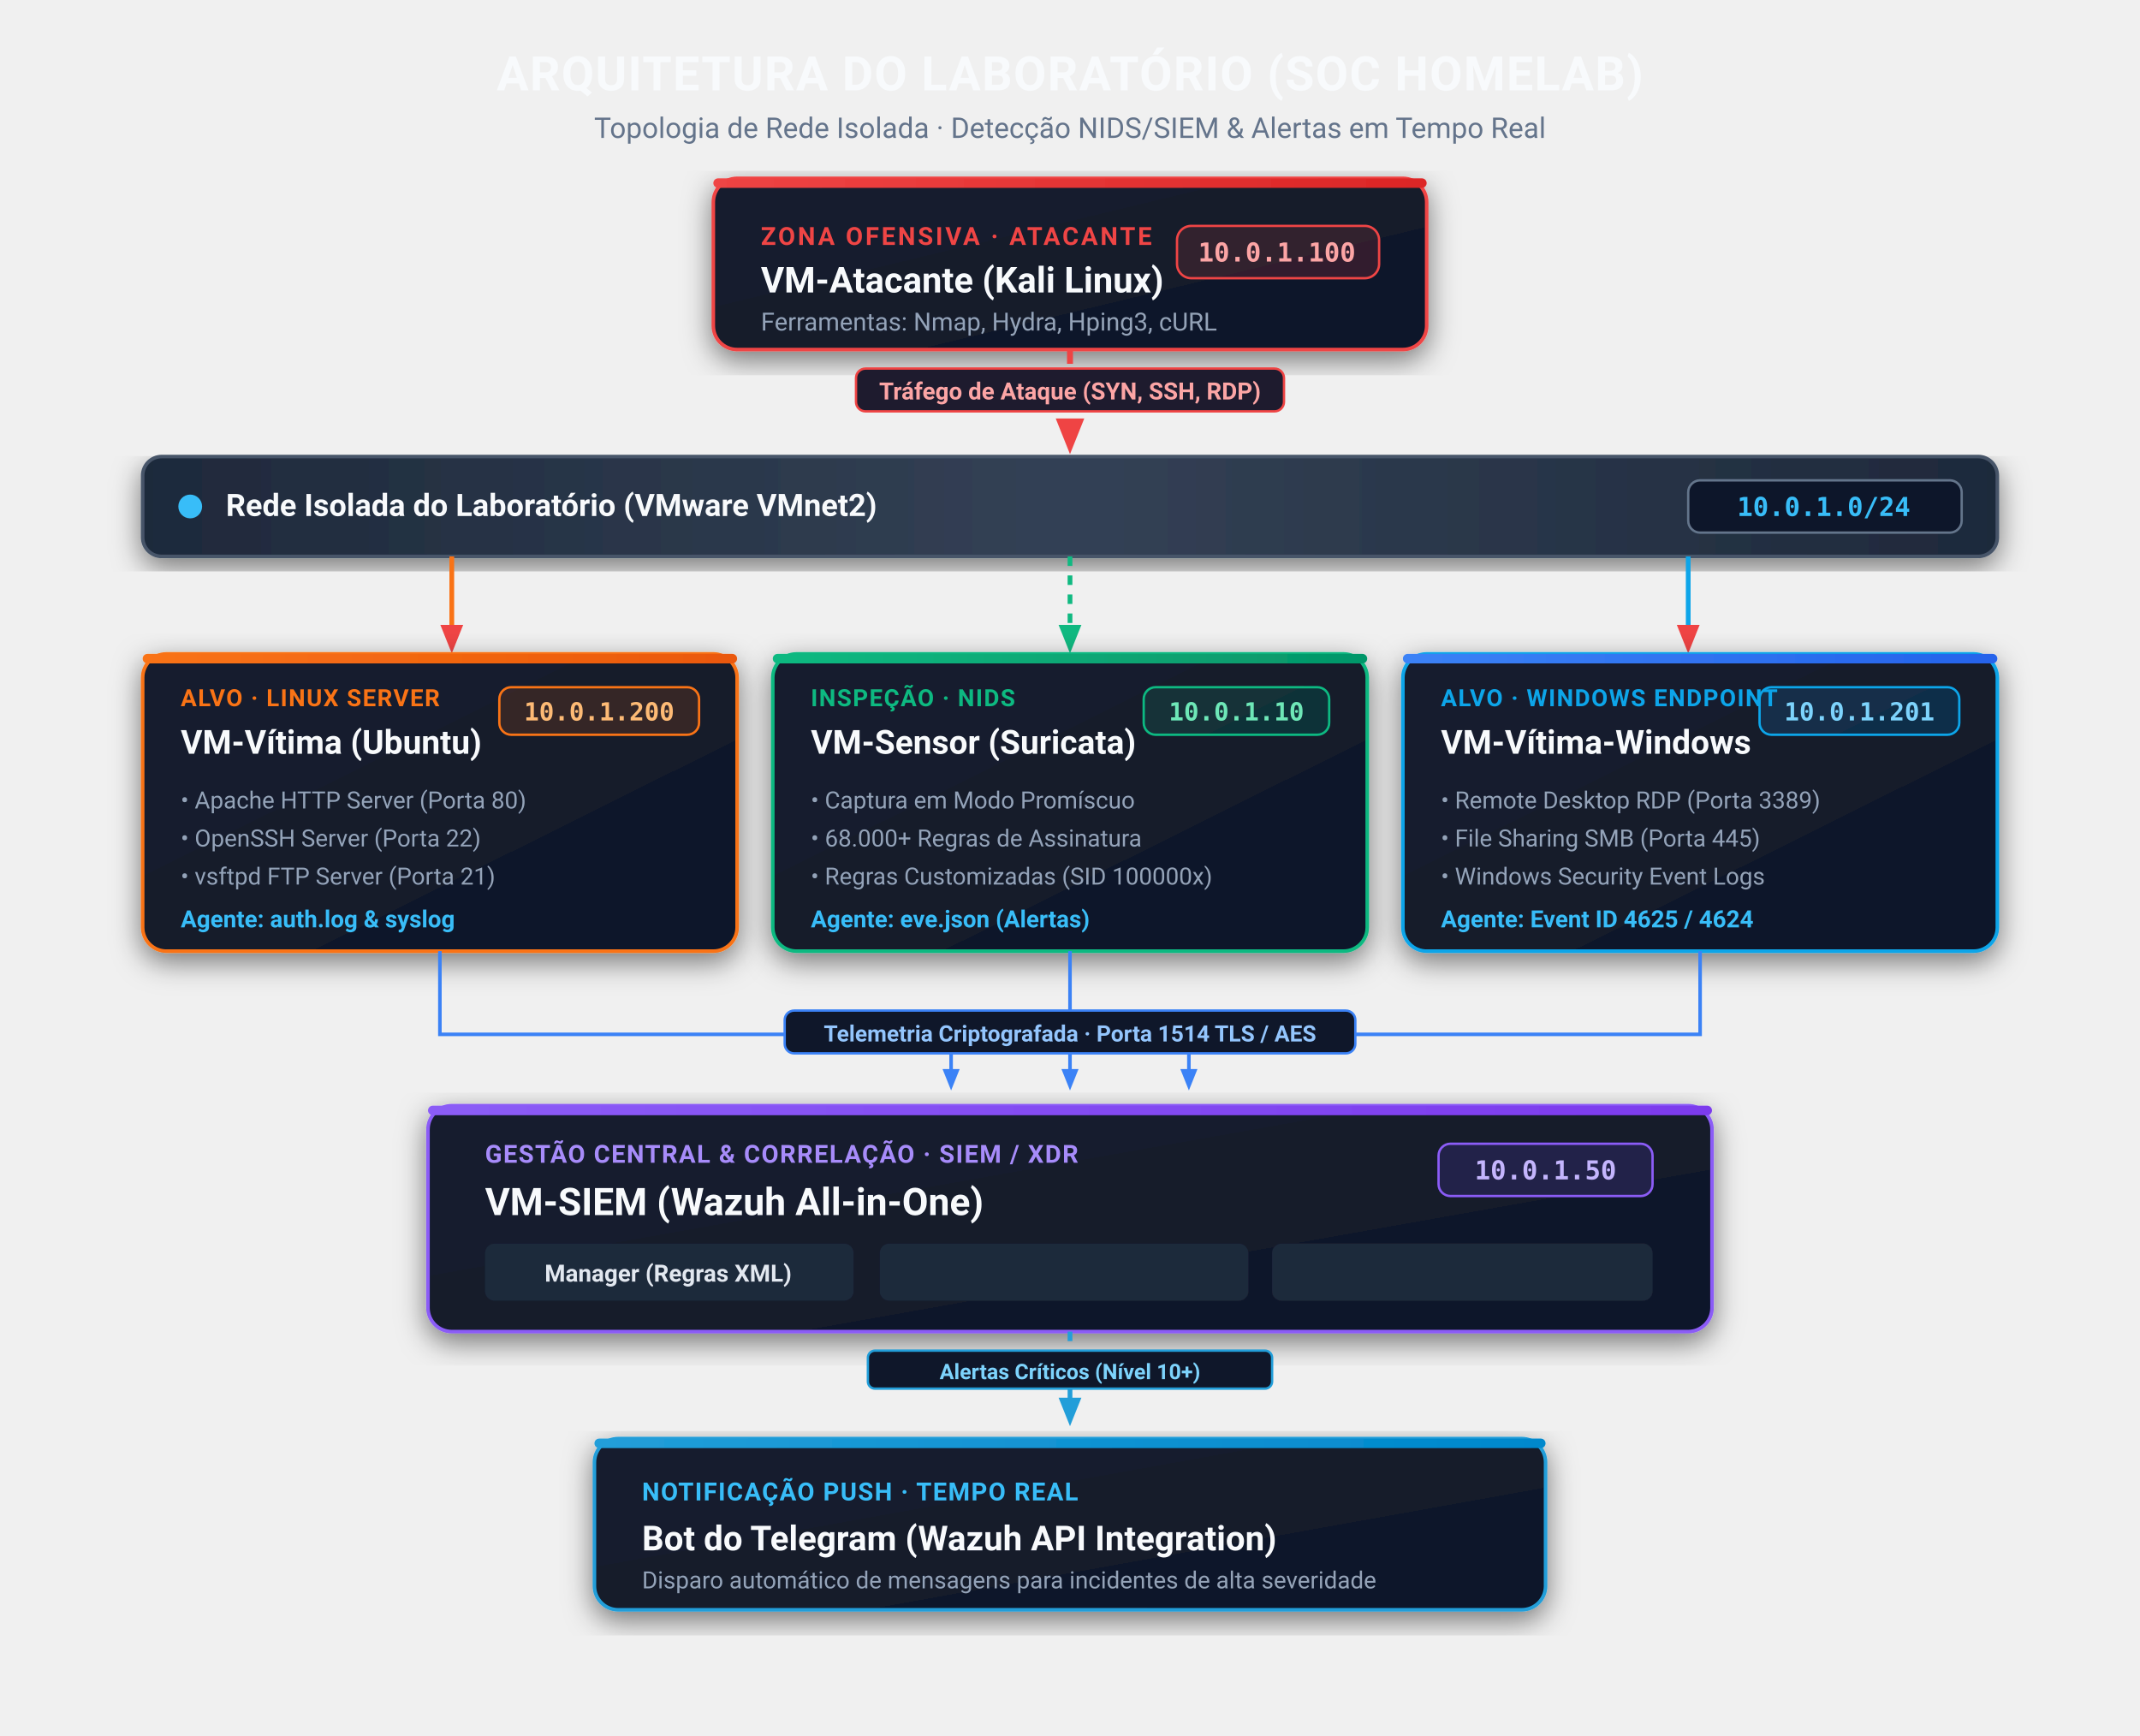
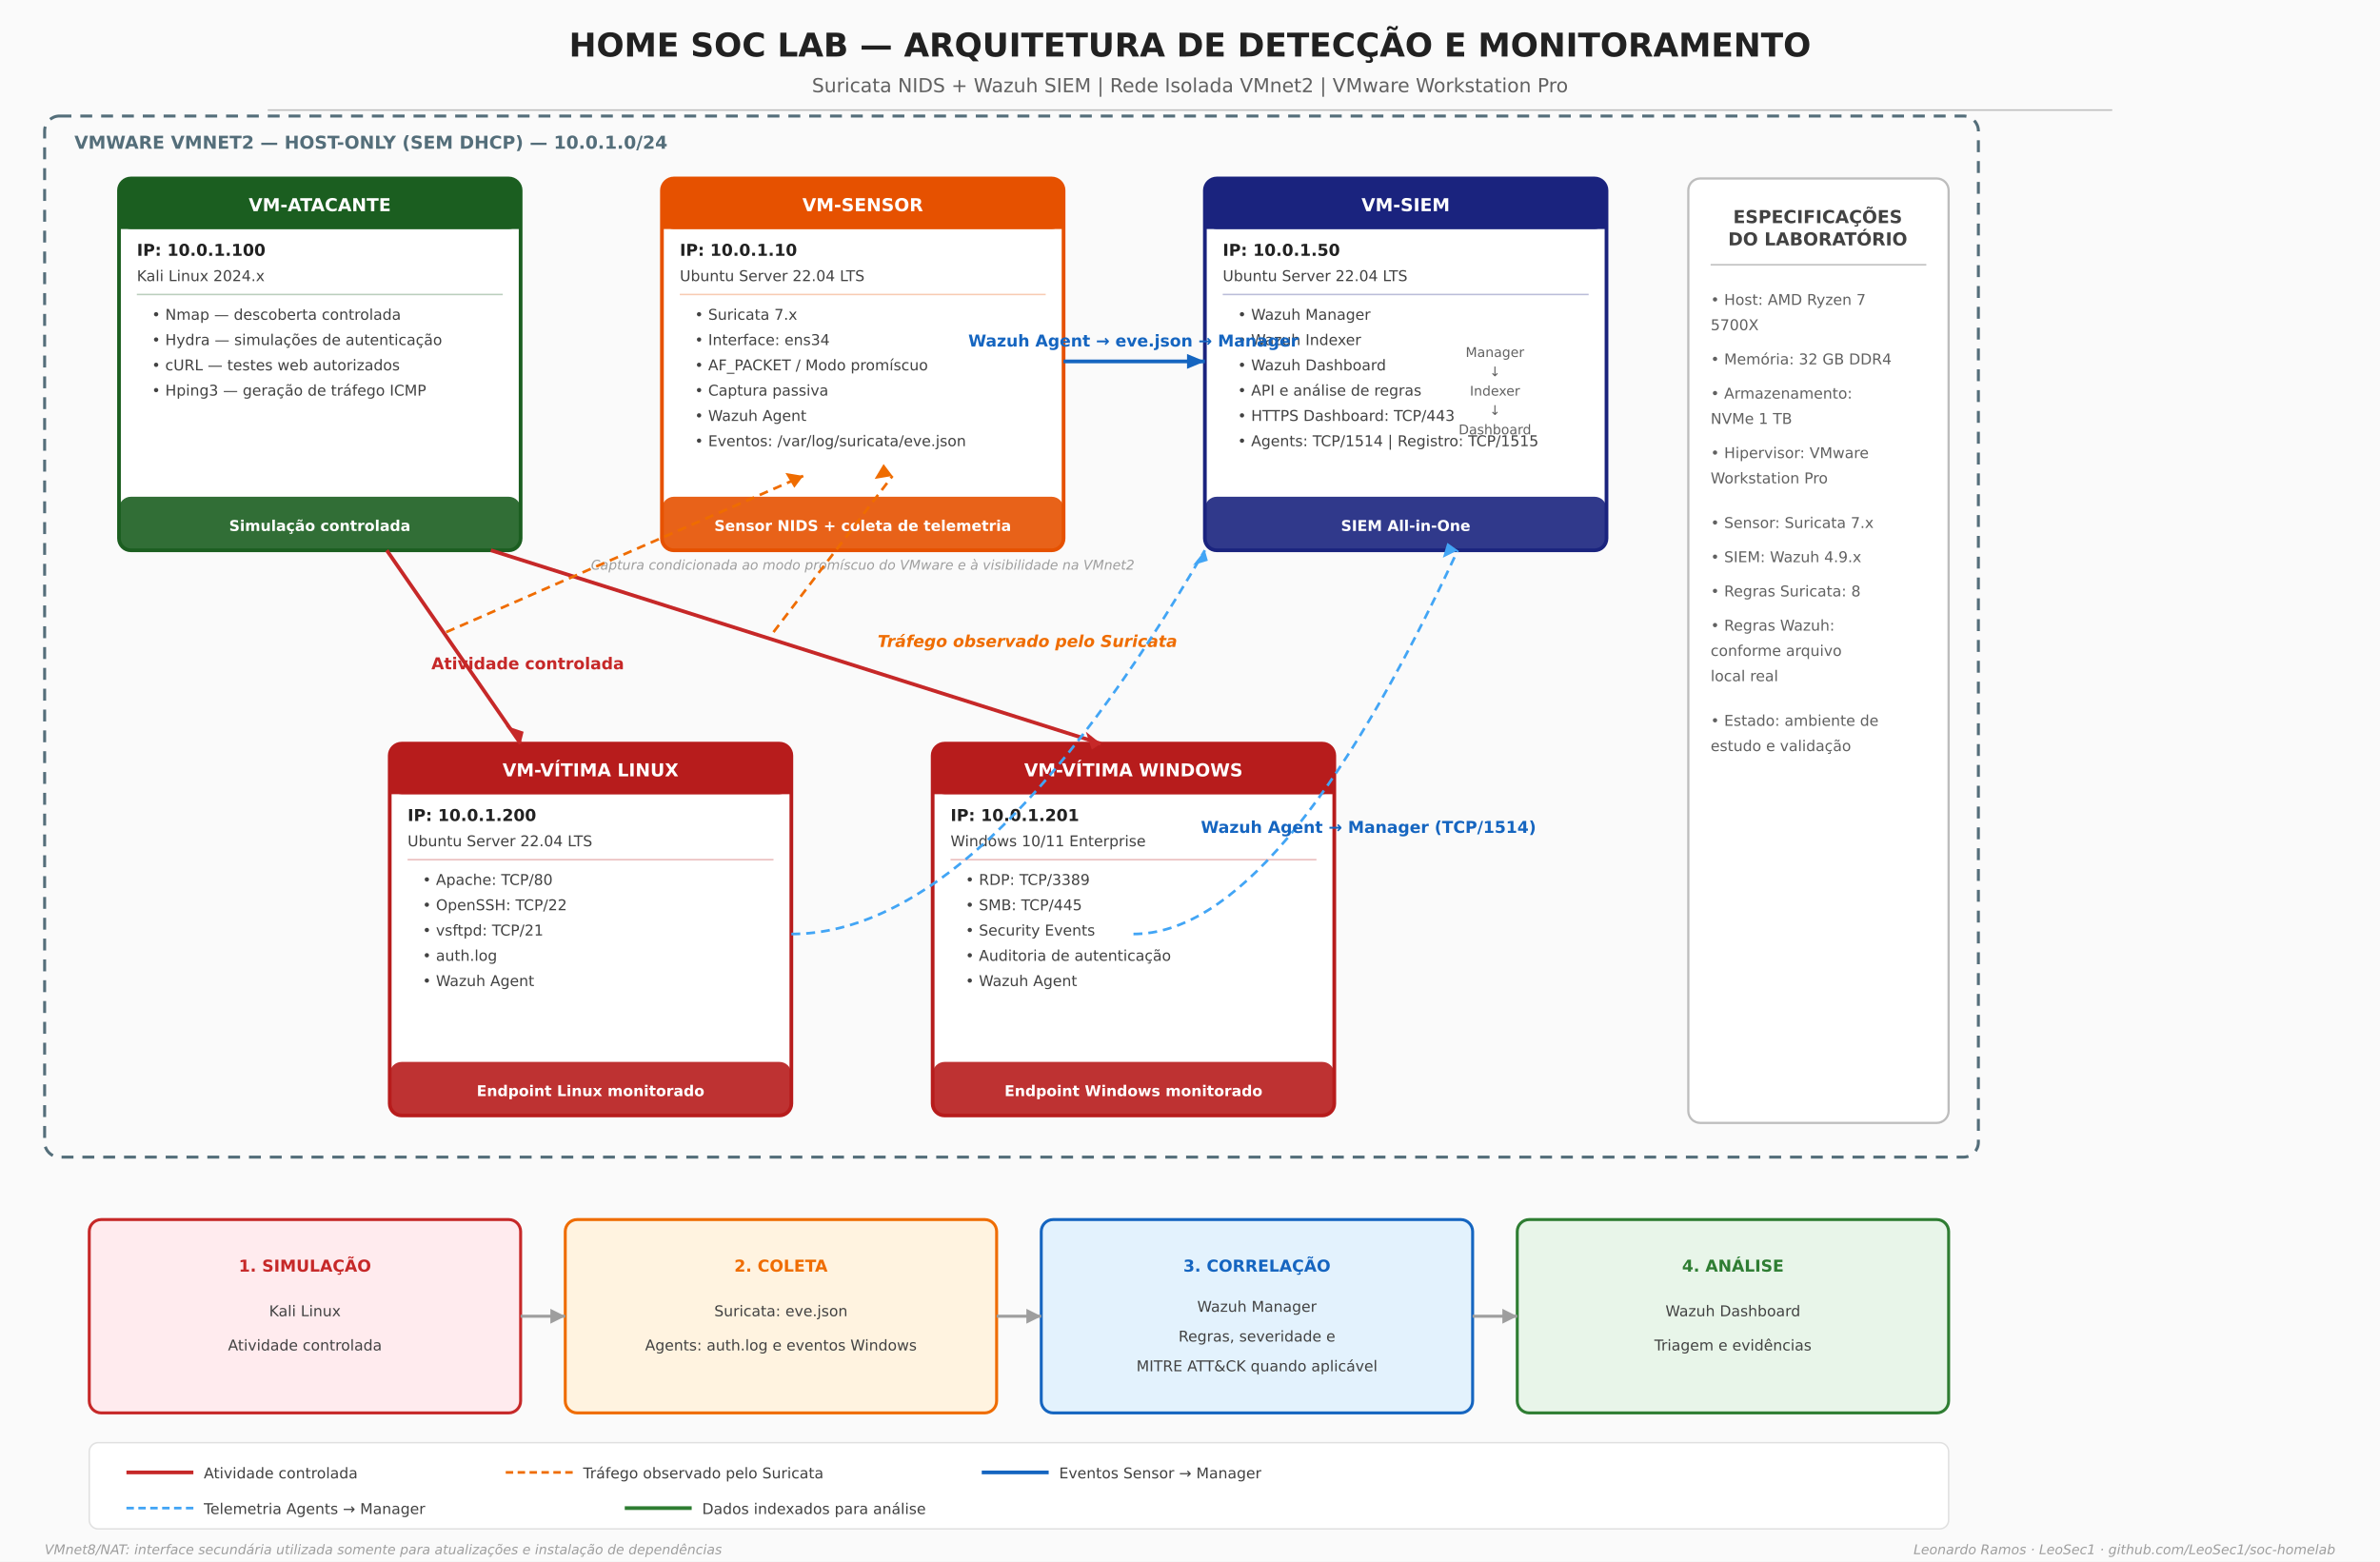
- <svg xmlns="http://www.w3.org/2000/svg" viewBox="0 0 900 730" width="100%" height="100%" style="background:#0b0f19; font-family:-apple-system, BlinkMacSystemFont, 'Segoe UI', Roboto, Helvetica, Arial, sans-serif;">
+ <svg xmlns="http://www.w3.org/2000/svg" width="1600" height="1050" viewBox="0 0 1600 1050">
  <defs>
-     <linearGradient id="cardBg" x1="0%" y1="0%" x2="100%" y2="100%">
-       <stop offset="0%" stop-color="#161e2e" />
-       <stop offset="100%" stop-color="#0f172a" />
-     </linearGradient>
-     <linearGradient id="redGrad" x1="0%" y1="0%" x2="100%" y2="0%">
-       <stop offset="0%" stop-color="#ef4444" />
-       <stop offset="100%" stop-color="#dc2626" />
-     </linearGradient>
-     <linearGradient id="blueGrad" x1="0%" y1="0%" x2="100%" y2="0%">
-       <stop offset="0%" stop-color="#3b82f6" />
-       <stop offset="100%" stop-color="#2563eb" />
-     </linearGradient>
-     <linearGradient id="purpleGrad" x1="0%" y1="0%" x2="100%" y2="0%">
-       <stop offset="0%" stop-color="#8b5cf6" />
-       <stop offset="100%" stop-color="#7c3aed" />
-     </linearGradient>
-     <linearGradient id="greenGrad" x1="0%" y1="0%" x2="100%" y2="0%">
-       <stop offset="0%" stop-color="#10b981" />
-       <stop offset="100%" stop-color="#059669" />
-     </linearGradient>
-     <linearGradient id="orangeGrad" x1="0%" y1="0%" x2="100%" y2="0%">
-       <stop offset="0%" stop-color="#f97316" />
-       <stop offset="100%" stop-color="#ea580c" />
-     </linearGradient>
-     <linearGradient id="telegramGrad" x1="0%" y1="0%" x2="100%" y2="0%">
-       <stop offset="0%" stop-color="#229ED9" />
-       <stop offset="100%" stop-color="#0088cc" />
-     </linearGradient>
-     <linearGradient id="netBus" x1="0%" y1="0%" x2="100%" y2="0%">
-       <stop offset="0%" stop-color="#1e293b" />
-       <stop offset="50%" stop-color="#334155" />
-       <stop offset="100%" stop-color="#1e293b" />
-     </linearGradient>
-     <filter id="shadow" x="-10%" y="-10%" width="120%" height="125%">
-       <feDropShadow dx="0" dy="4" stdDeviation="6" flood-color="#000000" flood-opacity="0.5" />
-     </filter>
-     <marker id="arrowRed" viewBox="0 0 10 10" refX="6" refY="5" markerWidth="6" markerHeight="6" orient="auto-start-reverse">
-       <path d="M 0 1 L 10 5 L 0 9 z" fill="#ef4444" />
-     </marker>
-     <marker id="arrowBlue" viewBox="0 0 10 10" refX="6" refY="5" markerWidth="6" markerHeight="6" orient="auto-start-reverse">
-       <path d="M 0 1 L 10 5 L 0 9 z" fill="#3b82f6" />
-     </marker>
-     <marker id="arrowGreen" viewBox="0 0 10 10" refX="6" refY="5" markerWidth="6" markerHeight="6" orient="auto-start-reverse">
-       <path d="M 0 1 L 10 5 L 0 9 z" fill="#10b981" />
-     </marker>
-     <marker id="arrowTelegram" viewBox="0 0 10 10" refX="6" refY="5" markerWidth="6" markerHeight="6" orient="auto-start-reverse">
-       <path d="M 0 1 L 10 5 L 0 9 z" fill="#229ED9" />
-     </marker>
+     <style>
+       text { font-family: "Segoe UI", "DejaVu Sans", Arial, sans-serif; }
+       .title { font-size: 22px; font-weight: 700; fill: #212121; }
+       .subtitle { font-size: 13px; fill: #616161; }
+       .vm-title { font-size: 12px; font-weight: 700; fill: #ffffff; }
+       .vm-body { font-size: 11px; fill: #212121; }
+       .vm-body-sm { font-size: 10px; fill: #424242; }
+       .vm-footer { font-size: 10px; font-weight: 600; fill: #ffffff; }
+       .label { font-size: 11px; font-weight: 600; }
+       .label-sm { font-size: 10px; }
+       .label-xs { font-size: 9px; fill: #757575; }
+       .legend-text { font-size: 10px; fill: #424242; }
+       .spec-title { font-size: 12px; font-weight: 700; fill: #424242; }
+       .spec-body { font-size: 10px; fill: #616161; }
+       .footer-text { font-size: 9px; fill: #9e9e9e; font-style: italic; }
+       .card-title { font-size: 11px; font-weight: 700; }
+       .card-body { font-size: 10px; fill: #424242; }
+       .note { font-size: 9px; fill: #9e9e9e; font-style: italic; }
+     </style>
  </defs>
-   <text x="450" y="38" text-anchor="middle" fill="#f8fafc" font-size="20" font-weight="700" letter-spacing="0.5">ARQUITETURA DO LABORATÓRIO (SOC HOMELAB)</text>
-   <text x="450" y="58" text-anchor="middle" fill="#64748b" font-size="12">Topologia de Rede Isolada · Detecção NIDS/SIEM &amp; Alertas em Tempo Real</text>
-   <g transform="translate(300, 75)" filter="url(#shadow)">
-     <rect width="300" height="72" rx="10" fill="url(#cardBg)" stroke="#ef4444" stroke-width="1.5" />
-     <rect x="0" y="0" width="300" height="4" rx="2" fill="url(#redGrad)" />
-     <text x="20" y="28" fill="#ef4444" font-size="10.5" font-weight="700" letter-spacing="1">ZONA OFENSIVA · ATACANTE</text>
-     <text x="20" y="48" fill="#f8fafc" font-size="15" font-weight="700">VM-Atacante (Kali Linux)</text>
-     <rect x="195" y="20" width="85" height="22" rx="6" fill="#ef4444" fill-opacity="0.15" stroke="#ef4444" stroke-width="1" />
-     <text x="237" y="35" text-anchor="middle" fill="#fca5a5" font-size="11" font-family="monospace" font-weight="600">10.0.1.100</text>
-     <text x="20" y="64" fill="#94a3b8" font-size="10.5">Ferramentas: Nmap, Hydra, Hping3, cURL</text>
+   <rect width="1600" height="1050" fill="#fafafa" />
+   <text x="800" y="38" text-anchor="middle" class="title">HOME SOC LAB — ARQUITETURA DE DETECÇÃO E MONITORAMENTO</text>
+   <text x="800" y="62" text-anchor="middle" class="subtitle">Suricata NIDS + Wazuh SIEM | Rede Isolada VMnet2 | VMware Workstation Pro</text>
+   <line x1="180" y1="74" x2="1420" y2="74" stroke="#bdbdbd" stroke-width="1" />
+   <rect x="30" y="78" width="1300" height="700" rx="10" ry="10" fill="none" stroke="#546e7a" stroke-width="2" stroke-dasharray="8,6" />
+   <text x="50" y="100" font-size="12" font-weight="700" fill="#546e7a">VMWARE VMNET2 — HOST-ONLY (SEM DHCP) — 10.0.1.0/24</text>
+   <g id="vm-atacante">
+     <rect x="80" y="120" width="270" height="250" rx="8" ry="8" fill="#ffffff" stroke="#1b5e20" stroke-width="2.5" />
+     <rect x="80" y="120" width="270" height="34" rx="8" ry="8" fill="#1b5e20" />
+     <rect x="80" y="146" width="270" height="8" fill="#1b5e20" />
+     <text x="215" y="142" text-anchor="middle" class="vm-title">VM-ATACANTE</text>
+     <text x="92" y="172" class="vm-body" font-weight="700">IP: 10.0.1.100</text>
+     <text x="92" y="189" class="vm-body-sm">Kali Linux 2024.x</text>
+     <line x1="92" y1="198" x2="338" y2="198" stroke="#1b5e20" stroke-width="1" opacity="0.3" />
+     <text x="102" y="215" class="vm-body-sm">• Nmap — descoberta controlada</text>
+     <text x="102" y="232" class="vm-body-sm">• Hydra — simulações de autenticação</text>
+     <text x="102" y="249" class="vm-body-sm">• cURL — testes web autorizados</text>
+     <text x="102" y="266" class="vm-body-sm">• Hping3 — geração de tráfego ICMP</text>
+     <rect x="80" y="334" width="270" height="36" rx="8" ry="8" fill="#1b5e20" opacity="0.9" />
+     <text x="215" y="357" text-anchor="middle" class="vm-footer">Simulação controlada</text>
  </g>
-   <path d="M 450 147 L 450 185" stroke="#ef4444" stroke-width="2.5" stroke-dasharray="6,4" marker-end="url(#arrowRed)" />
-   <rect x="360" y="155" width="180" height="18" rx="4" fill="#1e1b2e" stroke="#ef4444" stroke-width="1" />
-   <text x="450" y="168" text-anchor="middle" fill="#fca5a5" font-size="10" font-weight="600">Tráfego de Ataque (SYN, SSH, RDP)</text>
-   <g transform="translate(60, 192)" filter="url(#shadow)">
-     <rect width="780" height="42" rx="8" fill="url(#netBus)" stroke="#475569" stroke-width="1.5" />
-     <circle cx="20" cy="21" r="5" fill="#38bdf8" />
-     <text x="35" y="25" fill="#f8fafc" font-size="13" font-weight="700">Rede Isolada do Laboratório (VMware VMnet2)</text>
-     <rect x="650" y="10" width="115" height="22" rx="5" fill="#0f172a" stroke="#64748b" stroke-width="1" />
-     <text x="707" y="25" text-anchor="middle" fill="#38bdf8" font-size="11" font-family="monospace" font-weight="600">10.0.1.0/24</text>
+   <g id="vm-sensor">
+     <rect x="445" y="120" width="270" height="250" rx="8" ry="8" fill="#ffffff" stroke="#e65100" stroke-width="2.5" />
+     <rect x="445" y="120" width="270" height="34" rx="8" ry="8" fill="#e65100" />
+     <rect x="445" y="146" width="270" height="8" fill="#e65100" />
+     <text x="580" y="142" text-anchor="middle" class="vm-title">VM-SENSOR</text>
+     <text x="457" y="172" class="vm-body" font-weight="700">IP: 10.0.1.10</text>
+     <text x="457" y="189" class="vm-body-sm">Ubuntu Server 22.04 LTS</text>
+     <line x1="457" y1="198" x2="703" y2="198" stroke="#e65100" stroke-width="1" opacity="0.3" />
+     <text x="467" y="215" class="vm-body-sm">• Suricata 7.x</text>
+     <text x="467" y="232" class="vm-body-sm">• Interface: ens34</text>
+     <text x="467" y="249" class="vm-body-sm">• AF_PACKET / Modo promíscuo</text>
+     <text x="467" y="266" class="vm-body-sm">• Captura passiva</text>
+     <text x="467" y="283" class="vm-body-sm">• Wazuh Agent</text>
+     <text x="467" y="300" class="vm-body-sm">• Eventos: /var/log/suricata/eve.json</text>
+     <rect x="445" y="334" width="270" height="36" rx="8" ry="8" fill="#e65100" opacity="0.9" />
+     <text x="580" y="357" text-anchor="middle" class="vm-footer">Sensor NIDS + coleta de telemetria</text>
+     <text x="580" y="383" text-anchor="middle" class="note">Captura condicionada ao modo promíscuo do VMware e à visibilidade na VMnet2</text>
  </g>
-   <path d="M 190 234 L 190 270" stroke="#f97316" stroke-width="2" marker-end="url(#arrowRed)" />
-   <path d="M 450 234 L 450 270" stroke="#10b981" stroke-width="2" stroke-dasharray="4,4" marker-end="url(#arrowGreen)" />
-   <path d="M 710 234 L 710 270" stroke="#0ea5e9" stroke-width="2" marker-end="url(#arrowRed)" />
-   <g transform="translate(60, 275)" filter="url(#shadow)">
-     <rect width="250" height="125" rx="10" fill="url(#cardBg)" stroke="#f97316" stroke-width="1.5" />
-     <rect x="0" y="0" width="250" height="4" rx="2" fill="url(#orangeGrad)" />
-     <text x="16" y="22" fill="#f97316" font-size="10" font-weight="700" letter-spacing="0.5">ALVO · LINUX SERVER</text>
-     <text x="16" y="42" fill="#f8fafc" font-size="14" font-weight="700">VM-Vítima (Ubuntu)</text>
-     <rect x="150" y="14" width="84" height="20" rx="5" fill="#f97316" fill-opacity="0.15" stroke="#f97316" stroke-width="1" />
-     <text x="192" y="28" text-anchor="middle" fill="#fdba74" font-size="10.5" font-family="monospace" font-weight="600">10.0.1.200</text>
-     <text x="16" y="65" fill="#94a3b8" font-size="10">• Apache HTTP Server (Porta 80)</text>
-     <text x="16" y="81" fill="#94a3b8" font-size="10">• OpenSSH Server (Porta 22)</text>
-     <text x="16" y="97" fill="#94a3b8" font-size="10">• vsftpd FTP Server (Porta 21)</text>
-     <text x="16" y="115" fill="#38bdf8" font-size="10" font-weight="600">Agente: auth.log &amp; syslog</text>
+   <g id="vm-siem">
+     <rect x="810" y="120" width="270" height="250" rx="8" ry="8" fill="#ffffff" stroke="#1a237e" stroke-width="2.5" />
+     <rect x="810" y="120" width="270" height="34" rx="8" ry="8" fill="#1a237e" />
+     <rect x="810" y="146" width="270" height="8" fill="#1a237e" />
+     <text x="945" y="142" text-anchor="middle" class="vm-title">VM-SIEM</text>
+     <text x="822" y="172" class="vm-body" font-weight="700">IP: 10.0.1.50</text>
+     <text x="822" y="189" class="vm-body-sm">Ubuntu Server 22.04 LTS</text>
+     <line x1="822" y1="198" x2="1068" y2="198" stroke="#1a237e" stroke-width="1" opacity="0.3" />
+     <text x="832" y="215" class="vm-body-sm">• Wazuh Manager</text>
+     <text x="832" y="232" class="vm-body-sm">• Wazuh Indexer</text>
+     <text x="832" y="249" class="vm-body-sm">• Wazuh Dashboard</text>
+     <text x="832" y="266" class="vm-body-sm">• API e análise de regras</text>
+     <text x="832" y="283" class="vm-body-sm">• HTTPS Dashboard: TCP/443</text>
+     <text x="832" y="300" class="vm-body-sm">• Agents: TCP/1514 | Registro: TCP/1515</text>
+     <text x="1005" y="240" text-anchor="middle" font-size="9" fill="#616161">Manager</text>
+     <text x="1005" y="253" text-anchor="middle" font-size="9" fill="#616161">↓</text>
+     <text x="1005" y="266" text-anchor="middle" font-size="9" fill="#616161">Indexer</text>
+     <text x="1005" y="279" text-anchor="middle" font-size="9" fill="#616161">↓</text>
+     <text x="1005" y="292" text-anchor="middle" font-size="9" fill="#616161">Dashboard</text>
+     <rect x="810" y="334" width="270" height="36" rx="8" ry="8" fill="#1a237e" opacity="0.9" />
+     <text x="945" y="357" text-anchor="middle" class="vm-footer">SIEM All-in-One</text>
  </g>
-   <g transform="translate(325, 275)" filter="url(#shadow)">
-     <rect width="250" height="125" rx="10" fill="url(#cardBg)" stroke="#10b981" stroke-width="1.5" />
-     <rect x="0" y="0" width="250" height="4" rx="2" fill="url(#greenGrad)" />
-     <text x="16" y="22" fill="#10b981" font-size="10" font-weight="700" letter-spacing="0.5">INSPEÇÃO · NIDS</text>
-     <text x="16" y="42" fill="#f8fafc" font-size="14" font-weight="700">VM-Sensor (Suricata)</text>
-     <rect x="156" y="14" width="78" height="20" rx="5" fill="#10b981" fill-opacity="0.15" stroke="#10b981" stroke-width="1" />
-     <text x="195" y="28" text-anchor="middle" fill="#6ee7b7" font-size="10.5" font-family="monospace" font-weight="600">10.0.1.10</text>
-     <text x="16" y="65" fill="#94a3b8" font-size="10">• Captura em Modo Promíscuo</text>
-     <text x="16" y="81" fill="#94a3b8" font-size="10">• 68.000+ Regras de Assinatura</text>
-     <text x="16" y="97" fill="#94a3b8" font-size="10">• Regras Customizadas (SID 100000x)</text>
-     <text x="16" y="115" fill="#38bdf8" font-size="10" font-weight="600">Agente: eve.json (Alertas)</text>
+   <g id="vm-linux">
+     <rect x="262" y="500" width="270" height="250" rx="8" ry="8" fill="#ffffff" stroke="#b71c1c" stroke-width="2.5" />
+     <rect x="262" y="500" width="270" height="34" rx="8" ry="8" fill="#b71c1c" />
+     <rect x="262" y="526" width="270" height="8" fill="#b71c1c" />
+     <text x="397" y="522" text-anchor="middle" class="vm-title">VM-VÍTIMA LINUX</text>
+     <text x="274" y="552" class="vm-body" font-weight="700">IP: 10.0.1.200</text>
+     <text x="274" y="569" class="vm-body-sm">Ubuntu Server 22.04 LTS</text>
+     <line x1="274" y1="578" x2="520" y2="578" stroke="#b71c1c" stroke-width="1" opacity="0.3" />
+     <text x="284" y="595" class="vm-body-sm">• Apache: TCP/80</text>
+     <text x="284" y="612" class="vm-body-sm">• OpenSSH: TCP/22</text>
+     <text x="284" y="629" class="vm-body-sm">• vsftpd: TCP/21</text>
+     <text x="284" y="646" class="vm-body-sm">• auth.log</text>
+     <text x="284" y="663" class="vm-body-sm">• Wazuh Agent</text>
+     <rect x="262" y="714" width="270" height="36" rx="8" ry="8" fill="#b71c1c" opacity="0.9" />
+     <text x="397" y="737" text-anchor="middle" class="vm-footer">Endpoint Linux monitorado</text>
  </g>
-   <g transform="translate(590, 275)" filter="url(#shadow)">
-     <rect width="250" height="125" rx="10" fill="url(#cardBg)" stroke="#0ea5e9" stroke-width="1.5" />
-     <rect x="0" y="0" width="250" height="4" rx="2" fill="url(#blueGrad)" />
-     <text x="16" y="22" fill="#0ea5e9" font-size="10" font-weight="700" letter-spacing="0.5">ALVO · WINDOWS ENDPOINT</text>
-     <text x="16" y="42" fill="#f8fafc" font-size="14" font-weight="700">VM-Vítima-Windows</text>
-     <rect x="150" y="14" width="84" height="20" rx="5" fill="#0ea5e9" fill-opacity="0.15" stroke="#0ea5e9" stroke-width="1" />
-     <text x="192" y="28" text-anchor="middle" fill="#7dd3fc" font-size="10.5" font-family="monospace" font-weight="600">10.0.1.201</text>
-     <text x="16" y="65" fill="#94a3b8" font-size="10">• Remote Desktop RDP (Porta 3389)</text>
-     <text x="16" y="81" fill="#94a3b8" font-size="10">• File Sharing SMB (Porta 445)</text>
-     <text x="16" y="97" fill="#94a3b8" font-size="10">• Windows Security Event Logs</text>
-     <text x="16" y="115" fill="#38bdf8" font-size="10" font-weight="600">Agente: Event ID 4625 / 4624</text>
+   <g id="vm-windows">
+     <rect x="627" y="500" width="270" height="250" rx="8" ry="8" fill="#ffffff" stroke="#b71c1c" stroke-width="2.5" />
+     <rect x="627" y="500" width="270" height="34" rx="8" ry="8" fill="#b71c1c" />
+     <rect x="627" y="526" width="270" height="8" fill="#b71c1c" />
+     <text x="762" y="522" text-anchor="middle" class="vm-title">VM-VÍTIMA WINDOWS</text>
+     <text x="639" y="552" class="vm-body" font-weight="700">IP: 10.0.1.201</text>
+     <text x="639" y="569" class="vm-body-sm">Windows 10/11 Enterprise</text>
+     <line x1="639" y1="578" x2="885" y2="578" stroke="#b71c1c" stroke-width="1" opacity="0.3" />
+     <text x="649" y="595" class="vm-body-sm">• RDP: TCP/3389</text>
+     <text x="649" y="612" class="vm-body-sm">• SMB: TCP/445</text>
+     <text x="649" y="629" class="vm-body-sm">• Security Events</text>
+     <text x="649" y="646" class="vm-body-sm">• Auditoria de autenticação</text>
+     <text x="649" y="663" class="vm-body-sm">• Wazuh Agent</text>
+     <rect x="627" y="714" width="270" height="36" rx="8" ry="8" fill="#b71c1c" opacity="0.9" />
+     <text x="762" y="737" text-anchor="middle" class="vm-footer">Endpoint Windows monitorado</text>
  </g>
-   <path d="M 185 400 L 185 435 L 400 435 L 400 455" stroke="#3b82f6" stroke-width="1.5" fill="none" marker-end="url(#arrowBlue)" />
-   <path d="M 450 400 L 450 455" stroke="#3b82f6" stroke-width="1.5" fill="none" marker-end="url(#arrowBlue)" />
-   <path d="M 715 400 L 715 435 L 500 435 L 500 455" stroke="#3b82f6" stroke-width="1.5" fill="none" marker-end="url(#arrowBlue)" />
-   <rect x="330" y="425" width="240" height="18" rx="4" fill="#0f172a" stroke="#3b82f6" stroke-width="1" />
-   <text x="450" y="438" text-anchor="middle" fill="#93c5fd" font-size="9.5" font-weight="600">Telemetria Criptografada · Porta 1514 TLS / AES</text>
-   <g transform="translate(180, 465)" filter="url(#shadow)">
-     <rect width="540" height="95" rx="10" fill="url(#cardBg)" stroke="#8b5cf6" stroke-width="1.5" />
-     <rect x="0" y="0" width="540" height="4" rx="2" fill="url(#purpleGrad)" />
-     <text x="24" y="24" fill="#a78bfa" font-size="10.5" font-weight="700" letter-spacing="0.5">GESTÃO CENTRAL &amp; CORRELAÇÃO · SIEM / XDR</text>
-     <text x="24" y="46" fill="#f8fafc" font-size="16" font-weight="700">VM-SIEM (Wazuh All-in-One)</text>
-     <rect x="425" y="16" width="90" height="22" rx="5" fill="#8b5cf6" fill-opacity="0.15" stroke="#8b5cf6" stroke-width="1" />
-     <text x="470" y="31" text-anchor="middle" fill="#c4b5fd" font-size="11" font-family="monospace" font-weight="600">10.0.1.50</text>
-     <g transform="translate(24, 58)">
-       <rect width="155" height="24" rx="4" fill="#1e293b" />
-       <text x="77" y="16" text-anchor="middle" fill="#e2e8f0" font-size="10" font-weight="600">Manager (Regras XML)</text>
-     </g>
-     <g transform="translate(190, 58)">
-       <rect width="155" height="24" rx="4" fill="#1e293b" />
-       <text x="267" y="16" text-anchor="middle" fill="#e2e8f0" font-size="10" font-weight="600">Indexer (OpenSearch)</text>
-     </g>
-     <g transform="translate(355, 58)">
-       <rect width="160" height="24" rx="4" fill="#1e293b" />
-       <text x="435" y="16" text-anchor="middle" fill="#e2e8f0" font-size="10" font-weight="600">Dashboard (Porta 443)</text>
-     </g>
-   </g>
-   <path d="M 450 560 L 450 595" stroke="#229ED9" stroke-width="2" stroke-dasharray="4,4" marker-end="url(#arrowTelegram)" />
-   <rect x="365" y="568" width="170" height="16" rx="3" fill="#0f172a" stroke="#229ED9" stroke-width="1" />
-   <text x="450" y="580" text-anchor="middle" fill="#7dd3fc" font-size="9" font-weight="600">Alertas Críticos (Nível 10+)</text>
-   <g transform="translate(250, 605)" filter="url(#shadow)">
-     <rect width="400" height="72" rx="10" fill="url(#cardBg)" stroke="#229ED9" stroke-width="1.5" />
-     <rect x="0" y="0" width="400" height="4" rx="2" fill="url(#telegramGrad)" />
-     <text x="20" y="26" fill="#38bdf8" font-size="10.5" font-weight="700" letter-spacing="0.5">NOTIFICAÇÃO PUSH · TEMPO REAL</text>
-     <text x="20" y="47" fill="#f8fafc" font-size="14.5" font-weight="700">Bot do Telegram (Wazuh API Integration)</text>
-     <text x="20" y="63" fill="#94a3b8" font-size="10">Disparo automático de mensagens para incidentes de alta severidade</text>
-   </g>
+   <line x1="260" y1="370" x2="350" y2="500" stroke="#c62828" stroke-width="2.5" />
+   <polygon points="350,500 340,488 352,492" fill="#c62828" />
+   <line x1="330" y1="370" x2="740" y2="500" stroke="#c62828" stroke-width="2.5" />
+   <polygon points="740,500 730,492 734,504" fill="#c62828" />
+   <text x="290" y="450" class="label" fill="#c62828">Atividade controlada</text>
+   <line x1="300" y1="425" x2="540" y2="320" stroke="#ef6c00" stroke-width="1.8" stroke-dasharray="6,4" />
+   <polygon points="540,320 528,318 534,328" fill="#ef6c00" />
+   <line x1="520" y1="425" x2="600" y2="320" stroke="#ef6c00" stroke-width="1.8" stroke-dasharray="6,4" />
+   <polygon points="600,320 588,322 594,312" fill="#ef6c00" />
+   <text x="590" y="435" class="label" fill="#ef6c00" font-style="italic">Tráfego observado pelo Suricata</text>
+   <line x1="715" y1="243" x2="810" y2="243" stroke="#1565c0" stroke-width="2.5" />
+   <polygon points="810,243 798,238 798,248" fill="#1565c0" />
+   <text x="762" y="233" text-anchor="middle" class="label" fill="#1565c0">Wazuh Agent → eve.json → Manager</text>
+   <path d="M 532 628 Q 660 628 810 370" fill="none" stroke="#42a5f5" stroke-width="1.8" stroke-dasharray="6,4" />
+   <polygon points="810,370 802,380 812,377" fill="#42a5f5" />
+   <path d="M 762 628 Q 860 628 980 370" fill="none" stroke="#42a5f5" stroke-width="1.8" stroke-dasharray="6,4" />
+   <polygon points="980,370 970,375 973,365" fill="#42a5f5" />
+   <text x="920" y="560" text-anchor="middle" class="label" fill="#1565c0">Wazuh Agent → Manager (TCP/1514)</text>
+   <rect x="1135" y="120" width="175" height="635" rx="8" ry="8" fill="#ffffff" stroke="#bdbdbd" stroke-width="1.5" />
+   <text x="1222" y="150" text-anchor="middle" class="spec-title">ESPECIFICAÇÕES</text>
+   <text x="1222" y="165" text-anchor="middle" class="spec-title">DO LABORATÓRIO</text>
+   <line x1="1150" y1="178" x2="1295" y2="178" stroke="#bdbdbd" stroke-width="1" />
+   <text x="1150" y="205" class="spec-body">• Host: AMD Ryzen 7</text>
+   <text x="1150" y="222" class="spec-body">  5700X</text>
+   <text x="1150" y="245" class="spec-body">• Memória: 32 GB DDR4</text>
+   <text x="1150" y="268" class="spec-body">• Armazenamento:</text>
+   <text x="1150" y="285" class="spec-body">  NVMe 1 TB</text>
+   <text x="1150" y="308" class="spec-body">• Hipervisor: VMware</text>
+   <text x="1150" y="325" class="spec-body">  Workstation Pro</text>
+   <text x="1150" y="355" class="spec-body">• Sensor: Suricata 7.x</text>
+   <text x="1150" y="378" class="spec-body">• SIEM: Wazuh 4.9.x</text>
+   <text x="1150" y="401" class="spec-body">• Regras Suricata: 8</text>
+   <text x="1150" y="424" class="spec-body">• Regras Wazuh:</text>
+   <text x="1150" y="441" class="spec-body">  conforme arquivo</text>
+   <text x="1150" y="458" class="spec-body">  local real</text>
+   <text x="1150" y="488" class="spec-body">• Estado: ambiente de</text>
+   <text x="1150" y="505" class="spec-body">  estudo e validação</text>
+   <rect x="60" y="820" width="290" height="130" rx="8" ry="8" fill="#ffebee" stroke="#c62828" stroke-width="2" />
+   <text x="205" y="855" text-anchor="middle" class="card-title" fill="#c62828">1. SIMULAÇÃO</text>
+   <text x="205" y="885" text-anchor="middle" class="card-body">Kali Linux</text>
+   <text x="205" y="908" text-anchor="middle" class="card-body">Atividade controlada</text>
+   <rect x="380" y="820" width="290" height="130" rx="8" ry="8" fill="#fff3e0" stroke="#ef6c00" stroke-width="2" />
+   <text x="525" y="855" text-anchor="middle" class="card-title" fill="#ef6c00">2. COLETA</text>
+   <text x="525" y="885" text-anchor="middle" class="card-body">Suricata: eve.json</text>
+   <text x="525" y="908" text-anchor="middle" class="card-body">Agents: auth.log e eventos Windows</text>
+   <rect x="700" y="820" width="290" height="130" rx="8" ry="8" fill="#e3f2fd" stroke="#1565c0" stroke-width="2" />
+   <text x="845" y="855" text-anchor="middle" class="card-title" fill="#1565c0">3. CORRELAÇÃO</text>
+   <text x="845" y="882" text-anchor="middle" class="card-body">Wazuh Manager</text>
+   <text x="845" y="902" text-anchor="middle" class="card-body">Regras, severidade e</text>
+   <text x="845" y="922" text-anchor="middle" class="card-body">MITRE ATT&amp;CK quando aplicável</text>
+   <rect x="1020" y="820" width="290" height="130" rx="8" ry="8" fill="#e8f5e9" stroke="#2e7d32" stroke-width="2" />
+   <text x="1165" y="855" text-anchor="middle" class="card-title" fill="#2e7d32">4. ANÁLISE</text>
+   <text x="1165" y="885" text-anchor="middle" class="card-body">Wazuh Dashboard</text>
+   <text x="1165" y="908" text-anchor="middle" class="card-body">Triagem e evidências</text>
+   <line x1="350" y1="885" x2="380" y2="885" stroke="#9e9e9e" stroke-width="2" />
+   <polygon points="380,885 370,880 370,890" fill="#9e9e9e" />
+   <line x1="670" y1="885" x2="700" y2="885" stroke="#9e9e9e" stroke-width="2" />
+   <polygon points="700,885 690,880 690,890" fill="#9e9e9e" />
+   <line x1="990" y1="885" x2="1020" y2="885" stroke="#9e9e9e" stroke-width="2" />
+   <polygon points="1020,885 1010,880 1010,890" fill="#9e9e9e" />
+   <rect x="60" y="970" width="1250" height="58" rx="6" ry="6" fill="#ffffff" stroke="#e0e0e0" stroke-width="1" />
+   <line x1="85" y1="990" x2="130" y2="990" stroke="#c62828" stroke-width="2.5" />
+   <text x="137" y="994" class="legend-text">Atividade controlada</text>
+   <line x1="340" y1="990" x2="385" y2="990" stroke="#ef6c00" stroke-width="1.8" stroke-dasharray="5,3" />
+   <text x="392" y="994" class="legend-text">Tráfego observado pelo Suricata</text>
+   <line x1="660" y1="990" x2="705" y2="990" stroke="#1565c0" stroke-width="2.5" />
+   <text x="712" y="994" class="legend-text">Eventos Sensor → Manager</text>
+   <line x1="85" y1="1014" x2="130" y2="1014" stroke="#42a5f5" stroke-width="1.8" stroke-dasharray="5,3" />
+   <text x="137" y="1018" class="legend-text">Telemetria Agents → Manager</text>
+   <line x1="420" y1="1014" x2="465" y2="1014" stroke="#2e7d32" stroke-width="2.5" />
+   <text x="472" y="1018" class="legend-text">Dados indexados para análise</text>
+   <text x="30" y="1045" class="note">VMnet8/NAT: interface secundária utilizada somente para atualizações e instalação de dependências</text>
+   <text x="1570" y="1045" text-anchor="end" class="footer-text">Leonardo Ramos · LeoSec1 · github.com/LeoSec1/soc-homelab</text>
</svg>
